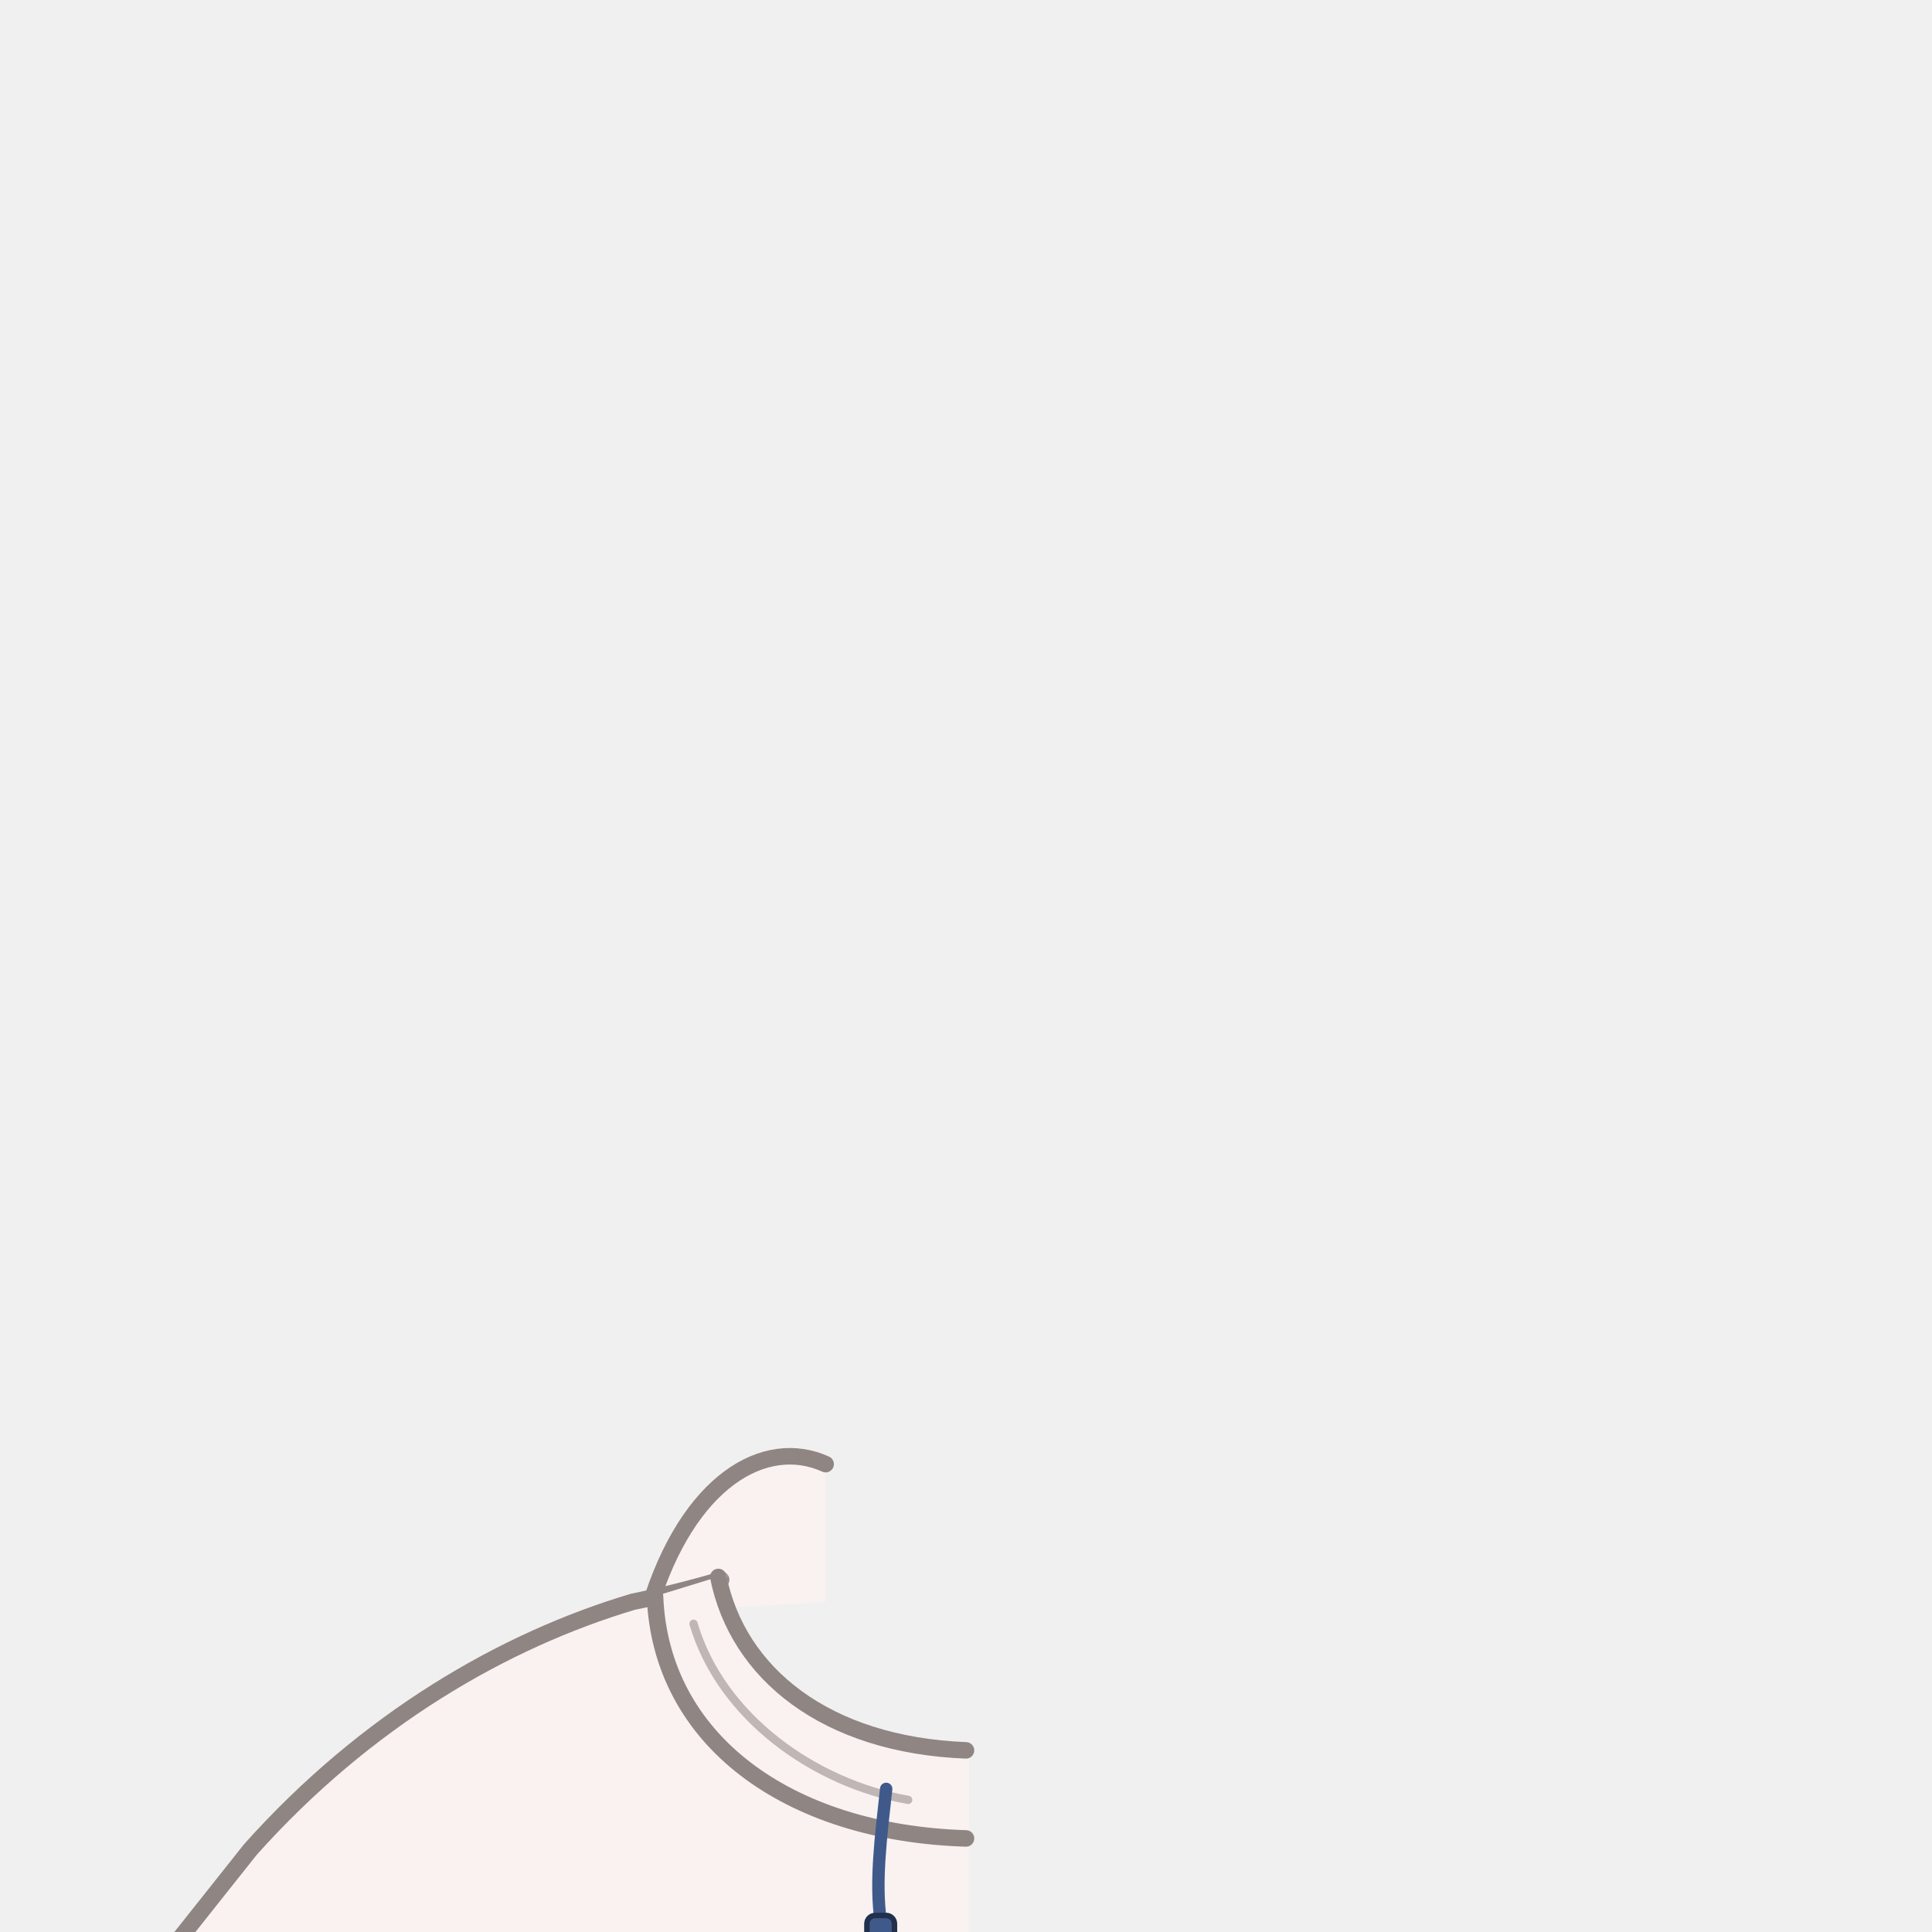
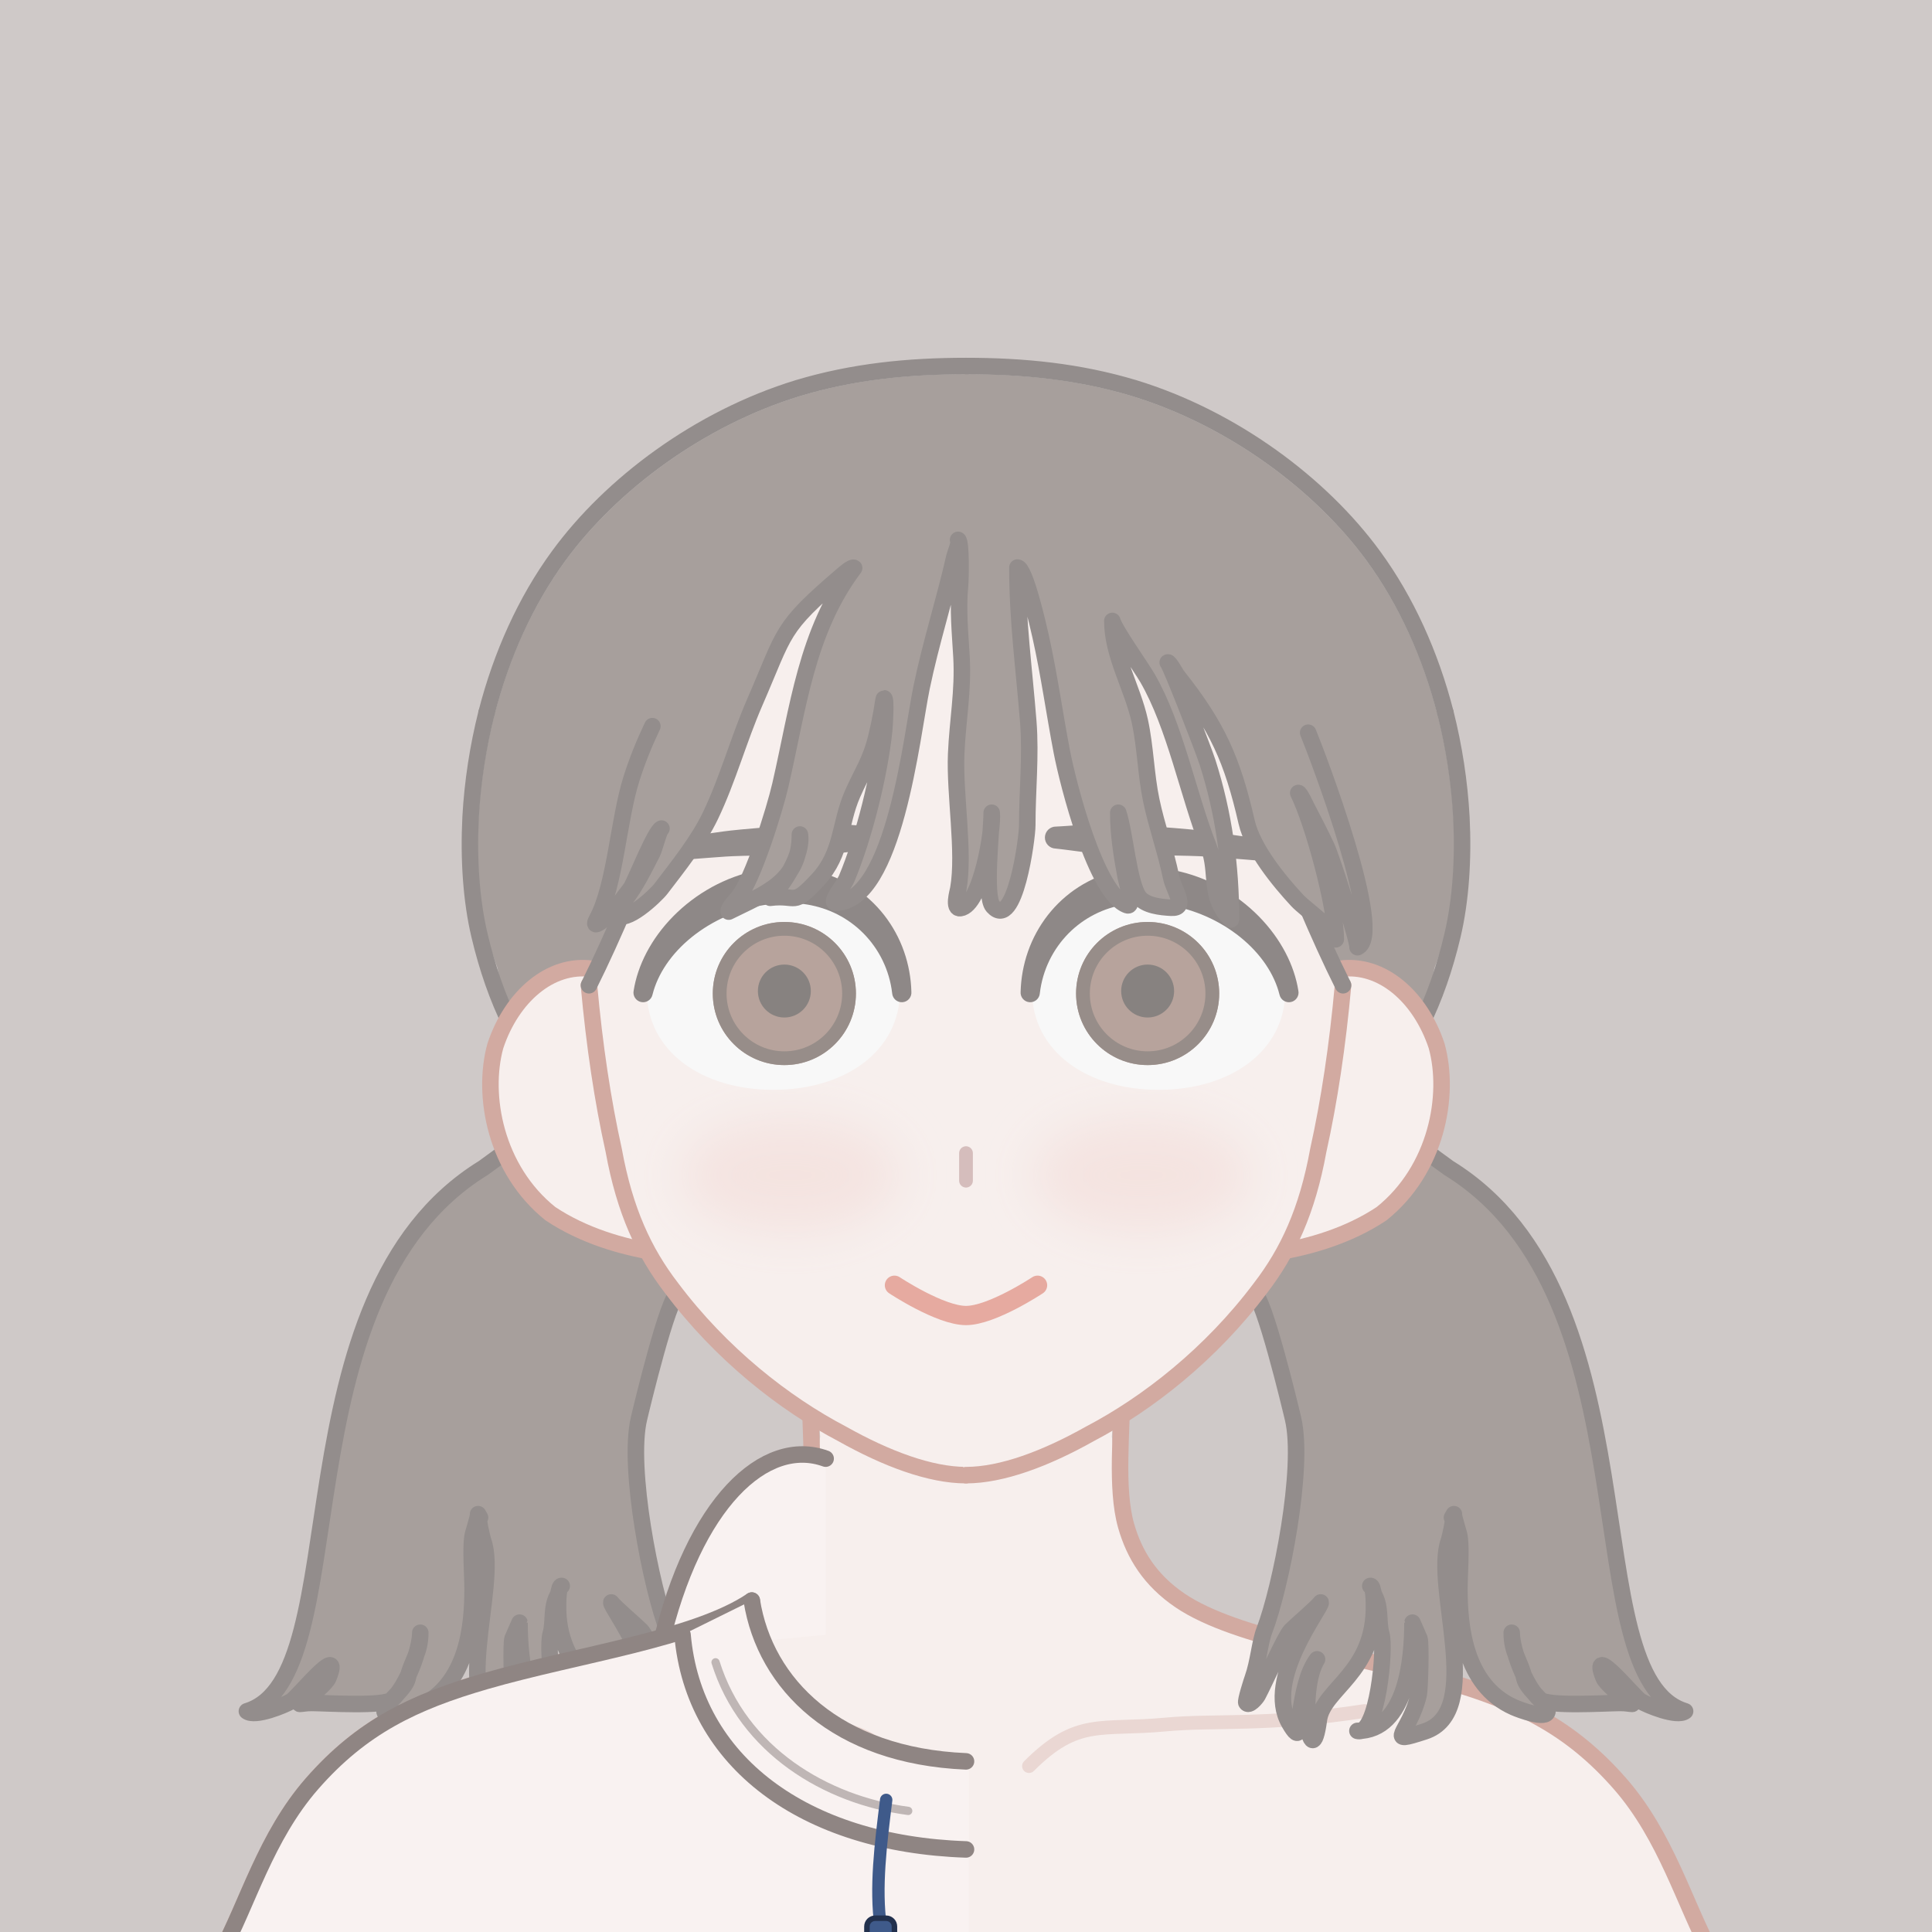
<svg xmlns="http://www.w3.org/2000/svg" width="702" height="702" viewBox="0 0 702 702">
+   <g id="_ref">
+     <g opacity="0.5">
+       <defs>
+         <clipPath id="makeup-blush-clip-path-31">
+           <path d="M215.154 389.2 L359.154 389.2 L359.154 464.8 L215.154 464.8 Z" />
+         </clipPath>
+         <filter id="makeup-blush-filter-11" filterUnits="userSpaceOnUse" x="218.154" y="377" width="138" height="100" color-interpolation-filters="sRGB">
+           <feGaussianBlur in="SourceGraphic" stdDeviation="9" color-interpolation-filters="linearRGB" />
+         </filter>
+         <clipPath id="cg-eye1">
+           <path d="M242 360 C242 338 262 326 288 326 C314 326 334 338 334 360 C334 382 314 396 288 396 C262 396 242 382 242 360 Z" fill="#ffffff" />
+         </clipPath>
+       </defs>
+       <rect width="702" height="702" fill="#ada19f" />
+       <g data-layer="body">
+         <g>
+           <g>
+             <path d="M296 490 L298 522 C293.615 554.385 304.615 564.885 259.333 589.667 L210.333 604.167 C118.615 622.385 119.615 639.385 96.5 675.5 L80.5 709 L352 712 L352 490 Z" fill="#fdeeea" />
+             <path d="M80.177 709.772 C89.948 691.718 96.554 667.356 113.323 648.166 C131.428 627.449 150.416 618.37 176.588 610.801 C209.733 601.215 252.656 595.455 273.168 581.575 C284.163 574.134 289.86 564.776 292.817 554.408 C296.711 540.759 294.236 520.005 294.407 505.93 C294.426 504.332 294.448 497.885 294.448 490.885" fill="none" stroke="#b46352" stroke-width="6" stroke-linecap="round" stroke-linejoin="round" />
+             <path d="M206.199 621.718 C242.115 627.218 260.37 624.907 278.628 626.62 C302.176 628.831 310.481 624.084 328.115 641.718" fill="none" stroke="#b46352" stroke-width="5" stroke-linecap="round" opacity="0.35" />
+           </g>
+         </g>
+         <g transform="translate(702 0) scale(-1 1)">
+           <g>
+             <path d="M296 490 L298 522 C293.615 554.385 304.615 564.885 259.333 589.667 L210.333 604.167 C118.615 622.385 119.615 639.385 96.5 675.5 L80.5 709 L352 712 L352 490 Z" fill="#fdeeea" />
+             <path d="M80.177 709.772 C89.948 691.718 96.554 667.356 113.323 648.166 C131.428 627.449 150.416 618.37 176.588 610.801 C209.733 601.215 252.656 595.455 273.168 581.575 C284.163 574.134 289.86 564.776 292.817 554.408 C296.711 540.759 294.236 520.005 294.407 505.93 C294.426 504.332 294.448 497.885 294.448 490.885" fill="none" stroke="#b46352" stroke-width="6" stroke-linecap="round" stroke-linejoin="round" />
+             <path d="M206.199 621.718 C242.115 627.218 260.37 624.907 278.628 626.62 C302.176 628.831 310.481 624.084 328.115 641.718" fill="none" stroke="#b46352" stroke-width="5" stroke-linecap="round" opacity="0.35" />
+           </g>
+         </g>
+       </g>
+       <g data-layer="hairMid">
+         <g>
+           <g>
+             <path d="M246.346 470.051 C252.058 457.884 251.33 448.199 243.07 434.669 C238.956 426.719 237.325 420.839 228.711 415.289 C206.623 401.069 195.92 409.499 175.625 424.389 C99.328 471.409 130.552 609.403 89.711 621.793 C92.696 624.063 103.403 619.583 105.822 618.153 C108.255 616.713 124.757 596.133 119.336 609.653 C118.582 611.533 113.631 615.683 111.427 617.133 C106.635 620.283 109.057 618.723 113.403 618.773 C118.927 618.823 139.489 620.153 142.388 617.583 C147.818 612.773 152.711 599.273 152.711 593.263 C152.711 600.773 149.385 603.763 148.149 609.773 C147.304 613.873 139.593 619.023 139.706 621.733 C139.843 625.043 149.803 621.283 151.883 620.363 C170.299 612.233 171.711 589.693 171.711 577.413 C171.711 572.163 170.979 563.063 171.67 558.353 C171.876 556.953 173.9 551.093 173.711 550.173 C173.96 550.589 174.197 551.005 174.421 551.422 L174.11 550.922 C173.439 551.258 175.192 558.829 175.579 559.922 C181.477 576.576 162.297 622.015 184.409 629.153 C199.261 633.947 190.038 630.137 186.546 615.971 C186.03 613.875 185.61 597.159 186.226 595.409 C186.446 594.785 188.796 589.666 188.777 589.589 C188.777 602.195 190.785 628.922 208.777 628.922 C201.455 630.753 198.534 598.933 200.068 593.773 C201.338 589.499 200.169 584.271 202.538 579.84 C203.243 578.52 203.238 576.081 204.11 576.256 C202.849 576.003 202.797 581.895 202.777 582.922 C202.285 607.842 221.252 613.552 222.777 624.922 C225.695 646.676 230.392 614.04 223.444 602.922 C227.157 607.873 228.466 615.721 229.444 621.589 C230.324 626.871 228.975 634.026 233.57 626.033 C242.692 610.164 221.67 584.015 222.11 582.256 C223.525 584.142 230.728 590.225 232.983 592.471 C235.024 594.505 242.514 611.398 245.016 616.038 C245.475 616.889 248.24 620.248 249.146 618.672 C249.502 618.052 247.263 611.007 246.804 609.719 C244.719 603.857 244.271 596.797 242.595 592.453 C236.61 576.947 227.965 533.366 232.163 515.515 C233.177 511.198 242.851 470.916 246.346 470.051 Z" fill="#5d4e48" stroke="#352a27" stroke-width="6" stroke-linecap="round" stroke-linejoin="round" />
+           </g>
+         </g>
+         <g transform="translate(702 0) scale(-1 1)">
+           <g>
+             <path d="M246.346 470.051 C252.058 457.884 251.33 448.199 243.07 434.669 C238.956 426.719 237.325 420.839 228.711 415.289 C206.623 401.069 195.92 409.499 175.625 424.389 C99.328 471.409 130.552 609.403 89.711 621.793 C92.696 624.063 103.403 619.583 105.822 618.153 C108.255 616.713 124.757 596.133 119.336 609.653 C118.582 611.533 113.631 615.683 111.427 617.133 C106.635 620.283 109.057 618.723 113.403 618.773 C118.927 618.823 139.489 620.153 142.388 617.583 C147.818 612.773 152.711 599.273 152.711 593.263 C152.711 600.773 149.385 603.763 148.149 609.773 C147.304 613.873 139.593 619.023 139.706 621.733 C139.843 625.043 149.803 621.283 151.883 620.363 C170.299 612.233 171.711 589.693 171.711 577.413 C171.711 572.163 170.979 563.063 171.67 558.353 C171.876 556.953 173.9 551.093 173.711 550.173 C173.96 550.589 174.197 551.005 174.421 551.422 L174.11 550.922 C173.439 551.258 175.192 558.829 175.579 559.922 C181.477 576.576 162.297 622.015 184.409 629.153 C199.261 633.947 190.038 630.137 186.546 615.971 C186.03 613.875 185.61 597.159 186.226 595.409 C186.446 594.785 188.796 589.666 188.777 589.589 C188.777 602.195 190.785 628.922 208.777 628.922 C201.455 630.753 198.534 598.933 200.068 593.773 C201.338 589.499 200.169 584.271 202.538 579.84 C203.243 578.52 203.238 576.081 204.11 576.256 C202.849 576.003 202.797 581.895 202.777 582.922 C202.285 607.842 221.252 613.552 222.777 624.922 C225.695 646.676 230.392 614.04 223.444 602.922 C227.157 607.873 228.466 615.721 229.444 621.589 C230.324 626.871 228.975 634.026 233.57 626.033 C242.692 610.164 221.67 584.015 222.11 582.256 C223.525 584.142 230.728 590.225 232.983 592.471 C235.024 594.505 242.514 611.398 245.016 616.038 C245.475 616.889 248.24 620.248 249.146 618.672 C249.502 618.052 247.263 611.007 246.804 609.719 C244.719 603.857 244.271 596.797 242.595 592.453 C236.61 576.947 227.965 533.366 232.163 515.515 C233.177 511.198 242.851 470.916 246.346 470.051 Z" fill="#5d4e48" stroke="#352a27" stroke-width="6" stroke-linecap="round" stroke-linejoin="round" />
+           </g>
+         </g>
+       </g>
+       <g data-layer="hairBase">
+         <g>
+           <g>
+             <path d="M352 381.448 L352 135.951 L351.016 135.951 C330.344 135.951 310.656 137.919 290.968 143.826 C255.53 154.654 224.03 178.279 205.327 203.873 C186.623 229.467 175.795 262.936 173.826 297.39 C172.842 317.077 174.811 336.765 180.717 351.531 C182.027 358.081 184.209 364.632 187.262 370.602 C187.365 370.682 201.168 393.038 203.562 396.448 C204.832 398.257 211.612 404.019 213.517 405.842 C223.248 415.153 227.833 417.061 239.562 423.948 C253.821 432.321 287.168 441.633 303.192 437.819 C328.028 431.907 350.54 430.17 351.074 398.222 C351.102 396.519 351.452 381.949 352 381.448 Z" fill="#5d4e48" />
+           </g>
+           <g>
+             <path d="M351 133 C330 133 310 135 290 141 C254 152 222 176 203 202 C191 218.4 182.2 238 176.8 259" fill="none" stroke="#352a27" stroke-width="6" stroke-linecap="round" stroke-linejoin="round" />
+           </g>
+           <g>
+             <path d="M176.8 259 C173.7 271.3 171.7 284.1 171 297 C170.247 312.067 171.196 327.134 174.275 340.064 C179.731 362.97 189.199 384.12 205.639 400.625 C218.159 413.194 231.61 422.103 248.042 428.491 C248.47 428.658 248.896 428.816 249.319 428.964 C252.635 430.122 260.334 430.818 262.896 432.282" fill="none" stroke="#352a27" stroke-width="6" stroke-linecap="round" stroke-linejoin="round" />
+           </g>
+         </g>
+         <g transform="translate(702 0) scale(-1 1)">
+           <g>
+             <path d="M352 381.448 L352 135.951 L351.016 135.951 C330.344 135.951 310.656 137.919 290.968 143.826 C255.53 154.654 224.03 178.279 205.327 203.873 C186.623 229.467 175.795 262.936 173.826 297.39 C172.842 317.077 174.811 336.765 180.717 351.531 C182.027 358.081 184.209 364.632 187.262 370.602 C187.365 370.682 201.168 393.038 203.562 396.448 C204.832 398.257 211.612 404.019 213.517 405.842 C223.248 415.153 227.833 417.061 239.562 423.948 C253.821 432.321 287.168 441.633 303.192 437.819 C328.028 431.907 350.54 430.17 351.074 398.222 C351.102 396.519 351.452 381.949 352 381.448 Z" fill="#5d4e48" />
+           </g>
+           <g>
+             <path d="M351 133 C330 133 310 135 290 141 C254 152 222 176 203 202 C191 218.4 182.2 238 176.8 259" fill="none" stroke="#352a27" stroke-width="6" stroke-linecap="round" stroke-linejoin="round" />
+           </g>
+           <g>
+             <path d="M176.8 259 C173.7 271.3 171.7 284.1 171 297 C170.247 312.067 171.196 327.134 174.275 340.064 C179.731 362.97 189.199 384.12 205.639 400.625 C218.159 413.194 231.61 422.103 248.042 428.491 C248.47 428.658 248.896 428.816 249.319 428.964 C252.635 430.122 260.334 430.818 262.896 432.282" fill="none" stroke="#352a27" stroke-width="6" stroke-linecap="round" stroke-linejoin="round" />
+           </g>
+         </g>
+       </g>
+       <g data-layer="ear">
+         <g>
+           <g>
+             <path d="M215 352 C200 350 186 362 180 380 C175 398 180 425 200 441 C212 449 226 453 238 455 L225 380 Z" fill="#fdeeea" />
+             <path d="M215 352 C200 350 186 362 180 380 C175 398 180 425 200 441 C212 449 226 453 238 455" fill="none" stroke="#b46352" stroke-width="6" stroke-linecap="round" stroke-linejoin="round" />
+           </g>
+         </g>
+         <g transform="translate(702 0) scale(-1 1)">
+           <g>
+             <path d="M215 352 C200 350 186 362 180 380 C175 398 180 425 200 441 C212 449 226 453 238 455 L225 380 Z" fill="#fdeeea" />
+             <path d="M215 352 C200 350 186 362 180 380 C175 398 180 425 200 441 C212 449 226 453 238 455" fill="none" stroke="#b46352" stroke-width="6" stroke-linecap="round" stroke-linejoin="round" />
+           </g>
+         </g>
+       </g>
+       <g data-layer="face">
+         <g>
+           <g>
+             <path d="M352 200 L351 200 C322 200 296 208 278 228 C262 246 250 272 240 298 C232 318 223 340 214 358 C216 380 219 400 223 418 C227 440 234 455 244 468 C262 492 285 510 306 521 C322 530 338 536 351 536 L352 536 Z" fill="#fdeeea" />
+             <path d="M214 358 C216 380 219 400 223 418 C227 440 234 455 244 468 C262 492 285 510 306 521 C322 530 338 536 351 536" fill="none" stroke="#b46352" stroke-width="6" stroke-linecap="round" stroke-linejoin="round" />
+           </g>
+         </g>
+         <g transform="translate(702 0) scale(-1 1)">
+           <g>
+             <path d="M352 200 L351 200 C322 200 296 208 278 228 C262 246 250 272 240 298 C232 318 223 340 214 358 C216 380 219 400 223 418 C227 440 234 455 244 468 C262 492 285 510 306 521 C322 530 338 536 351 536 L352 536 Z" fill="#fdeeea" />
+             <path d="M214 358 C216 380 219 400 223 418 C227 440 234 455 244 468 C262 492 285 510 306 521 C322 530 338 536 351 536" fill="none" stroke="#b46352" stroke-width="6" stroke-linecap="round" stroke-linejoin="round" />
+           </g>
+         </g>
+       </g>
+       <g data-layer="makeup">
+         <g>
+           <g>
+             <g clip-path="url(#makeup-blush-clip-path-31)">
+               <g filter="url(#makeup-blush-filter-11)">
+                 <ellipse cx="287.154" cy="427" rx="40" ry="21" fill="#f3bfb8" opacity="0.5" />
+               </g>
+             </g>
+           </g>
+         </g>
+         <g transform="translate(702 0) scale(-1 1)">
+           <g>
+             <g clip-path="url(#makeup-blush-clip-path-31)">
+               <g filter="url(#makeup-blush-filter-11)">
+                 <ellipse cx="287.154" cy="427" rx="40" ry="21" fill="#f3bfb8" opacity="0.5" />
+               </g>
+             </g>
+           </g>
+         </g>
+       </g>
+       <g data-layer="mouth">
+         <g>
+           <path d="M351 419 L351 429" fill="none" stroke="#b98a88" stroke-width="5" stroke-linecap="round" />
+         </g>
+         <g>
+           <path d="M325 467 C325 467 341.59 478 351 478 C360.41 478 377 467 377 467" fill="none" stroke="#dc6450" stroke-width="7" stroke-linecap="round" stroke-linejoin="round" />
+         </g>
+       </g>
+       <g data-layer="eye">
+         <g transform="translate(285 361) scale(1) translate(-292 -361)">
+           <path d="M242 360 C242 338 262 326 288 326 C314 326 334 338 334 360 C334 382 314 396 288 396 C262 396 242 382 242 360 Z" fill="#ffffff" />
+           <g clip-path="url(#cg-eye1)">
+             <g transform="translate(292 361) scale(0.26)">
+               <g transform="translate(-110 -110) scale(1)">
+                 <g>
+                   <circle cx="110" cy="110" r="100" fill="#7e5647" />
+                   <circle cx="110" cy="106.526" r="37" fill="#1e1410" />
+                 </g>
+               </g>
+             </g>
+             <circle cx="292" cy="361" r="23.5" fill="none" stroke="#3e2a22" stroke-width="5" />
+           </g>
+           <g>
+             <polygon points="237.252,359.897 237.551,358.24 237.883,356.76 237.941,356.513 238.406,354.792 238.803,353.526 238.951,353.061 239.578,351.317 239.962,350.368 240.28,349.584 241.058,347.862 241.344,347.294 241.925,346.127 242.867,344.408 242.928,344.314 243.885,342.708 244.617,341.579 244.985,341.016 246.164,339.343 246.569,338.814 247.417,337.698 248.568,336.29 248.745,336.08 250.15,334.489 250.84,333.764 251.624,332.938 253.169,331.426 253.251,331.357 254.778,329.959 255.664,329.208 256.451,328.542 258.188,327.176 258.338,327.071 259.976,325.871 260.978,325.193 261.816,324.627 263.713,323.445 263.884,323.351 265.648,322.334 266.723,321.768 267.619,321.299 269.636,320.333 269.832,320.251 271.687,319.443 272.839,318.994 273.747,318.642 275.844,317.917 276.12,317.835 277.977,317.271 279.259,316.935 280.089,316.72 282.225,316.252 282.674,316.172 284.386,315.867 285.904,315.658 286.538,315.572 288.676,315.367 289.401,315.327 290.829,315.25 292.642,315.226 293.004,315.221 295.029,315.28 296.147,315.36 297.018,315.423 298.974,315.649 299.642,315.754 300.899,315.956 302.839,316.351 303.092,316.412 304.736,316.824 306.239,317.271 306.592,317.373 308.418,318.001 309.548,318.446 310.23,318.713 311.993,319.495 312.749,319.869 313.708,320.347 315.391,321.276 315.82,321.534 317.035,322.277 318.624,323.341 318.745,323.424 320.158,324.467 321.316,325.4 321.654,325.667 323.091,326.923 323.903,327.696 324.47,328.235 325.79,329.602 326.297,330.172 327.055,331.028 328.256,332.499 328.49,332.806 329.392,334.018 330.352,335.425 330.465,335.582 331.471,337.186 332.122,338.33 332.409,338.828 333.281,340.508 333.67,341.338 334.08,342.214 334.808,343.949 334.992,344.434 335.468,345.715 336.057,347.505 336.088,347.599 336.571,349.304 336.901,350.668 337.014,351.126 337.388,352.973 337.543,353.928 337.688,354.817 337.915,356.668 337.962,357.21 338.072,358.537 338.153,360.357 338.146,361.044 338.006,361.715 337.737,362.346 337.35,362.913 336.861,363.394 336.286,363.769 335.65,364.026 334.976,364.153 334.29,364.146 333.618,364.006 332.987,363.737 332.42,363.35 331.94,362.861 331.564,362.286 331.308,361.65 331.18,360.976 330.952,359.311 330.741,358.141 330.667,357.75 330.321,356.221 330.125,355.498 329.911,354.712 329.435,353.212 329.326,352.918 328.903,351.751 328.295,350.262 328.289,350.247 332.186,348.915 328.346,350.404 327.667,348.922 327.122,347.855 326.963,347.551 326.209,346.222 325.793,345.553 325.404,344.931 324.546,343.673 324.313,343.364 323.644,342.461 322.641,341.211 326.581,338.437 322.758,341.37 322.695,341.298 321.707,340.166 320.806,339.215 320.678,339.088 319.611,338.057 318.914,337.435 318.503,337.07 317.368,336.138 316.918,335.8 316.202,335.257 315.002,334.422 314.826,334.316 313.769,333.636 312.455,332.862 312.429,332.847 315.575,328.126 312.628,332.973 311.255,332.235 310.187,331.716 309.949,331.605 308.63,331.03 307.86,330.729 307.304,330.513 305.949,330.043 305.483,329.903 304.56,329.62 303.179,329.254 303.067,329.233 301.785,328.941 300.369,328.674 300.36,328.676 298.901,328.459 297.886,328.344 297.468,328.298 296.013,328.186 295.393,328.162 294.522,328.124 292.996,328.113 292.886,328.117 291.308,328.156 290.115,328.224 289.625,328.251 287.955,328.397 287.555,328.445 286.26,328.598 284.767,328.824 284.542,328.856 282.84,329.164 282.225,329.296 281.147,329.526 279.48,329.94 279.412,329.953 277.697,330.432 276.975,330.658 276,330.962 274.294,331.56 274.289,331.557 272.589,332.208 271.847,332.519 270.917,332.909 269.253,333.675 269.166,333.715 266.483,328.557 269.341,333.62 267.607,334.487 266.89,334.872 265.995,335.352 264.409,336.278 264.333,336.322 261.3,331.723 264.49,336.215 262.858,337.24 262.157,337.711 261.347,338.255 259.821,339.363 259.808,339.373 256.523,335.37 259.946,339.255 258.454,340.418 257.716,341.032 257.083,341.559 255.762,342.739 255.685,342.806 254.501,343.949 253.647,344.833 253.301,345.188 252.159,346.459 251.834,346.845 251.082,347.752 250.048,349.104 250.03,349.127 246.472,346.733 250.12,348.988 249.134,350.389 248.514,351.347 248.254,351.743 247.457,353.088 247.132,353.691 246.724,354.451 246.056,355.833 245.922,356.135 245.462,357.208 244.942,358.578 244.909,358.668 244.488,359.962 244.081,361.436 243.865,362.087 243.527,362.684 243.078,363.203 242.537,363.625 241.924,363.933 241.262,364.116 240.578,364.166 239.897,364.081 239.246,363.865 238.649,363.527 238.13,363.078 237.708,362.537 237.4,361.924 237.218,361.262 237.168,360.578" fill="#2b201d" />
+           </g>
+         </g>
+         <g transform="translate(702 0) scale(-1 1)">
+           <g transform="translate(285 361) scale(1) translate(-292 -361)">
+             <path d="M242 360 C242 338 262 326 288 326 C314 326 334 338 334 360 C334 382 314 396 288 396 C262 396 242 382 242 360 Z" fill="#ffffff" />
+             <g clip-path="url(#cg-eye1)">
+               <g transform="translate(292 361) scale(0.26)">
+                 <g transform="translate(-110 -110) scale(1)">
+                   <g>
+                     <circle cx="110" cy="110" r="100" fill="#7e5647" />
+                     <circle cx="110" cy="106.526" r="37" fill="#1e1410" />
+                   </g>
+                 </g>
+               </g>
+               <circle cx="292" cy="361" r="23.5" fill="none" stroke="#3e2a22" stroke-width="5" />
+             </g>
+             <g>
+               <polygon points="237.252,359.897 237.551,358.24 237.883,356.76 237.941,356.513 238.406,354.792 238.803,353.526 238.951,353.061 239.578,351.317 239.962,350.368 240.28,349.584 241.058,347.862 241.344,347.294 241.925,346.127 242.867,344.408 242.928,344.314 243.885,342.708 244.617,341.579 244.985,341.016 246.164,339.343 246.569,338.814 247.417,337.698 248.568,336.29 248.745,336.08 250.15,334.489 250.84,333.764 251.624,332.938 253.169,331.426 253.251,331.357 254.778,329.959 255.664,329.208 256.451,328.542 258.188,327.176 258.338,327.071 259.976,325.871 260.978,325.193 261.816,324.627 263.713,323.445 263.884,323.351 265.648,322.334 266.723,321.768 267.619,321.299 269.636,320.333 269.832,320.251 271.687,319.443 272.839,318.994 273.747,318.642 275.844,317.917 276.12,317.835 277.977,317.271 279.259,316.935 280.089,316.72 282.225,316.252 282.674,316.172 284.386,315.867 285.904,315.658 286.538,315.572 288.676,315.367 289.401,315.327 290.829,315.25 292.642,315.226 293.004,315.221 295.029,315.28 296.147,315.36 297.018,315.423 298.974,315.649 299.642,315.754 300.899,315.956 302.839,316.351 303.092,316.412 304.736,316.824 306.239,317.271 306.592,317.373 308.418,318.001 309.548,318.446 310.23,318.713 311.993,319.495 312.749,319.869 313.708,320.347 315.391,321.276 315.82,321.534 317.035,322.277 318.624,323.341 318.745,323.424 320.158,324.467 321.316,325.4 321.654,325.667 323.091,326.923 323.903,327.696 324.47,328.235 325.79,329.602 326.297,330.172 327.055,331.028 328.256,332.499 328.49,332.806 329.392,334.018 330.352,335.425 330.465,335.582 331.471,337.186 332.122,338.33 332.409,338.828 333.281,340.508 333.67,341.338 334.08,342.214 334.808,343.949 334.992,344.434 335.468,345.715 336.057,347.505 336.088,347.599 336.571,349.304 336.901,350.668 337.014,351.126 337.388,352.973 337.543,353.928 337.688,354.817 337.915,356.668 337.962,357.21 338.072,358.537 338.153,360.357 338.146,361.044 338.006,361.715 337.737,362.346 337.35,362.913 336.861,363.394 336.286,363.769 335.65,364.026 334.976,364.153 334.29,364.146 333.618,364.006 332.987,363.737 332.42,363.35 331.94,362.861 331.564,362.286 331.308,361.65 331.18,360.976 330.952,359.311 330.741,358.141 330.667,357.75 330.321,356.221 330.125,355.498 329.911,354.712 329.435,353.212 329.326,352.918 328.903,351.751 328.295,350.262 328.289,350.247 332.186,348.915 328.346,350.404 327.667,348.922 327.122,347.855 326.963,347.551 326.209,346.222 325.793,345.553 325.404,344.931 324.546,343.673 324.313,343.364 323.644,342.461 322.641,341.211 326.581,338.437 322.758,341.37 322.695,341.298 321.707,340.166 320.806,339.215 320.678,339.088 319.611,338.057 318.914,337.435 318.503,337.07 317.368,336.138 316.918,335.8 316.202,335.257 315.002,334.422 314.826,334.316 313.769,333.636 312.455,332.862 312.429,332.847 315.575,328.126 312.628,332.973 311.255,332.235 310.187,331.716 309.949,331.605 308.63,331.03 307.86,330.729 307.304,330.513 305.949,330.043 305.483,329.903 304.56,329.62 303.179,329.254 303.067,329.233 301.785,328.941 300.369,328.674 300.36,328.676 298.901,328.459 297.886,328.344 297.468,328.298 296.013,328.186 295.393,328.162 294.522,328.124 292.996,328.113 292.886,328.117 291.308,328.156 290.115,328.224 289.625,328.251 287.955,328.397 287.555,328.445 286.26,328.598 284.767,328.824 284.542,328.856 282.84,329.164 282.225,329.296 281.147,329.526 279.48,329.94 279.412,329.953 277.697,330.432 276.975,330.658 276,330.962 274.294,331.56 274.289,331.557 272.589,332.208 271.847,332.519 270.917,332.909 269.253,333.675 269.166,333.715 266.483,328.557 269.341,333.62 267.607,334.487 266.89,334.872 265.995,335.352 264.409,336.278 264.333,336.322 261.3,331.723 264.49,336.215 262.858,337.24 262.157,337.711 261.347,338.255 259.821,339.363 259.808,339.373 256.523,335.37 259.946,339.255 258.454,340.418 257.716,341.032 257.083,341.559 255.762,342.739 255.685,342.806 254.501,343.949 253.647,344.833 253.301,345.188 252.159,346.459 251.834,346.845 251.082,347.752 250.048,349.104 250.03,349.127 246.472,346.733 250.12,348.988 249.134,350.389 248.514,351.347 248.254,351.743 247.457,353.088 247.132,353.691 246.724,354.451 246.056,355.833 245.922,356.135 245.462,357.208 244.942,358.578 244.909,358.668 244.488,359.962 244.081,361.436 243.865,362.087 243.527,362.684 243.078,363.203 242.537,363.625 241.924,363.933 241.262,364.116 240.578,364.166 239.897,364.081 239.246,363.865 238.649,363.527 238.13,363.078 237.708,362.537 237.4,361.924 237.218,361.262 237.168,360.578" fill="#2b201d" />
+             </g>
+           </g>
+         </g>
+       </g>
+       <g data-layer="hairLine">
+         <g>
+           <g>
+             <path d="M351 200 C322 200 296 208 278 228 C262 246 250 272 240 298 C232 318 223 340 214 358" fill="none" stroke="#352a27" stroke-width="6" stroke-linecap="round" stroke-linejoin="round" />
+           </g>
+         </g>
+         <g transform="translate(702 0) scale(-1 1)">
+           <g>
+             <path d="M351 200 C322 200 296 208 278 228 C262 246 250 272 240 298 C232 318 223 340 214 358" fill="none" stroke="#352a27" stroke-width="6" stroke-linecap="round" stroke-linejoin="round" />
+           </g>
+         </g>
+       </g>
+       <g data-layer="brow">
+         <g>
+           <g transform="translate(-7 0)">
+             <g>
+               <g>
+                 <path d="M251.563 304.691 L255.184 304.191 L258.804 303.682 L262.422 303.165 L264.202 302.909 L266.052 302.647 L269.671 302.131 L269.885 302.102 L272.476 301.783 L273.478 301.681 L276.448 301.377 L277.18 301.313 L280.822 300.993 L282.158 300.878 L284.513 300.7 L288.158 300.433 L290.032 300.3 L291.841 300.188 L295.489 299.974 L299.137 299.777 L300.11 299.728 L302.817 299.614 L306.468 299.48 L307.714 299.451 L308.96 299.444 L310.208 299.458 L311.456 299.489 L312.704 299.536 L312.854 299.541 L313.976 299.599 L315.225 299.674 L316.474 299.757 L317.723 299.845 L318.973 299.935 L320.222 300.025 L321.471 300.113 L322.72 300.195 L323.969 300.27 L325.218 300.335 L326 300.389 L326.757 300.595 L327.459 300.945 L328.079 301.424 L328.594 302.016 L328.983 302.696 L329.232 303.44 L329.332 304.218 L329.277 305 L329.072 305.757 L328.722 306.459 L328.242 307.079 L327.651 307.594 L326.97 307.983 L326.227 308.232 L325.449 308.332 L324.206 308.469 L322.964 308.615 L321.721 308.77 L320.479 308.93 L319.237 309.092 L317.995 309.254 L316.753 309.414 L315.511 309.568 L314.268 309.715 L313.174 309.837 L313.048 309.852 L311.806 309.982 L310.563 310.096 L309.319 310.193 L308.075 310.27 L306.83 310.324 L303.178 310.433 L300.499 310.499 L299.554 310.524 L295.901 310.61 L292.247 310.679 L290.471 310.706 L288.629 310.744 L284.975 310.81 L282.661 310.845 L281.367 310.876 L277.713 310.959 L277.043 310.972 L274.124 311.073 L273.212 311.102 L270.782 311.231 L270.649 311.24 L267.003 311.504 L265.15 311.639 L263.368 311.774 L259.724 312.055 L256.08 312.344 L252.437 312.643 L251.653 312.652 L250.882 312.507 L250.154 312.215 L249.497 311.787 L248.937 311.239 L248.494 310.592 L248.186 309.871 L248.024 309.103 L248.015 308.319 L248.159 307.549 L248.451 306.821 L248.88 306.164 L249.428 305.603 L250.075 305.16 L250.796 304.852 Z" fill="#352a27" />
+               </g>
+             </g>
+           </g>
+         </g>
+         <g transform="translate(702 0) scale(-1 1)">
+           <g transform="translate(-7 0)">
+             <g>
+               <g>
+                 <path d="M251.563 304.691 L255.184 304.191 L258.804 303.682 L262.422 303.165 L264.202 302.909 L266.052 302.647 L269.671 302.131 L269.885 302.102 L272.476 301.783 L273.478 301.681 L276.448 301.377 L277.18 301.313 L280.822 300.993 L282.158 300.878 L284.513 300.7 L288.158 300.433 L290.032 300.3 L291.841 300.188 L295.489 299.974 L299.137 299.777 L300.11 299.728 L302.817 299.614 L306.468 299.48 L307.714 299.451 L308.96 299.444 L310.208 299.458 L311.456 299.489 L312.704 299.536 L312.854 299.541 L313.976 299.599 L315.225 299.674 L316.474 299.757 L317.723 299.845 L318.973 299.935 L320.222 300.025 L321.471 300.113 L322.72 300.195 L323.969 300.27 L325.218 300.335 L326 300.389 L326.757 300.595 L327.459 300.945 L328.079 301.424 L328.594 302.016 L328.983 302.696 L329.232 303.44 L329.332 304.218 L329.277 305 L329.072 305.757 L328.722 306.459 L328.242 307.079 L327.651 307.594 L326.97 307.983 L326.227 308.232 L325.449 308.332 L324.206 308.469 L322.964 308.615 L321.721 308.77 L320.479 308.93 L319.237 309.092 L317.995 309.254 L316.753 309.414 L315.511 309.568 L314.268 309.715 L313.174 309.837 L313.048 309.852 L311.806 309.982 L310.563 310.096 L309.319 310.193 L308.075 310.27 L306.83 310.324 L303.178 310.433 L300.499 310.499 L299.554 310.524 L295.901 310.61 L292.247 310.679 L290.471 310.706 L288.629 310.744 L284.975 310.81 L282.661 310.845 L281.367 310.876 L277.713 310.959 L277.043 310.972 L274.124 311.073 L273.212 311.102 L270.782 311.231 L270.649 311.24 L267.003 311.504 L265.15 311.639 L263.368 311.774 L259.724 312.055 L256.08 312.344 L252.437 312.643 L251.653 312.652 L250.882 312.507 L250.154 312.215 L249.497 311.787 L248.937 311.239 L248.494 310.592 L248.186 309.871 L248.024 309.103 L248.015 308.319 L248.159 307.549 L248.451 306.821 L248.88 306.164 L249.428 305.603 L250.075 305.16 L250.796 304.852 Z" fill="#352a27" />
+               </g>
+             </g>
+           </g>
+         </g>
+       </g>
+       <g data-layer="hairFront">
+         <g>
+           <path d="M305.733 186.817 C294.238 185.54 240.866 243.136 241.784 255.077 C240.674 255.077 237.645 262.575 237.04 263.852 C234.006 270.261 231.637 276.089 229.473 282.854 C224.722 297.701 223.528 321.784 216.907 333.952 C213.407 340.387 226.108 328.123 227.076 326.931 C230.866 322.261 234.236 315.291 237.026 309.901 C237.795 308.414 239.601 301.249 240.347 301.062 C238.166 301.789 231.236 319.065 229.51 322.228 C228.435 324.198 222.587 330.215 224.114 332.172 C227.041 335.923 238.104 325.612 240.196 322.868 C246.435 314.684 253.72 305.622 258.158 296.348 C264.504 283.087 268.361 268.689 274.232 255.207 C285.615 229.07 283.667 227.563 306.559 207.951 C307.048 207.532 310.213 204.734 310.855 205.376 C293.499 228.518 289.976 257.37 283.538 285.296 C281.488 294.185 273.607 319.587 268.207 326.141 C267.544 326.945 264.43 330.199 264.777 331.241 C277.93 324.664 290.644 320.536 290.644 303.218 C291.831 310.342 284.732 321.345 279.866 326.211 C289.86 324.962 287.816 329.767 297.21 319.63 C306.148 309.986 304.963 299.465 309.748 288.529 C313.292 280.43 316.178 276.925 318.446 267.693 C319.185 264.684 319.812 261.647 320.355 258.597 C320.424 258.212 321.049 253.73 321.241 253.739 C322.041 253.778 321.459 263.522 321.267 265.378 C319.582 281.592 313.948 304.242 307.629 319.276 C306.566 321.805 301.179 328.09 303.757 328.022 C325.032 327.462 331.26 267.224 334.852 249.846 C338.256 233.382 343.222 218.146 346.833 202.12 C347.04 201.199 348.955 196.711 348.126 196.158 C349.332 196.882 349.042 210.643 348.838 212.748 C347.986 221.541 348.873 229.957 349.364 238.732 C350.059 251.146 347.934 261.835 347.429 273.987 C346.822 288.613 350.548 309.592 348.214 322.887 C348.019 323.996 346.115 330.372 348.956 329.987 C356.523 328.961 360.983 301.091 360.341 295.314 C360.341 301.626 357.532 325.715 360.781 329.339 C368.735 338.212 373.266 304.663 373.26 299.881 C373.244 287.329 374.612 274.748 373.625 262.205 C372.119 243.085 369.682 225.736 369.682 206.217 C372.447 206.217 377.315 227.653 378.113 231.217 C381.227 245.136 383.138 259.223 385.834 273.211 C388.027 284.591 398.193 324.903 409.55 328.915 C412.213 329.855 409.257 319.897 409.014 318.59 C407.58 310.88 406.327 303.174 406.327 295.314 C408.779 302.672 410.148 320.777 413.814 325.876 C416.14 329.11 421.92 329.642 425.582 329.831 C431.62 330.142 426.496 323.463 425.524 318.748 C423.574 309.293 420.279 300.128 418.333 290.862 C416.338 281.36 416.222 271.498 414.15 262.002 C411.517 249.936 404.171 238.046 404.171 225.617 C405.173 229.13 414.446 242.077 416.925 246.355 C427.031 263.799 431.618 288.458 439.142 307.65 C442.904 317.245 438.783 325.616 447.282 334.115 C447.282 314.589 444.715 295.595 438.753 276.97 C437.283 272.379 425.183 241.242 424.29 240.706 C424.807 240.319 427.309 244.95 427.741 245.494 C442.366 263.88 447.776 276.073 452.977 298.72 C455.206 308.428 464.679 320.01 471.403 327.241 C474.338 330.396 485.364 338.029 485.364 341.3 C485.364 329.474 477.065 298.835 471.712 288.129 C472.243 287.864 474.524 292.787 474.638 293.005 C477.16 297.83 479.675 302.689 481.992 307.615 C484.148 312.198 493.676 342.547 493.268 344.174 C503.573 339.594 488.121 298.181 484.828 290.231 C478.386 274.676 474.483 257.911 467.253 242.781 C465.382 238.865 451.556 218.197 449.438 218.432 C447.864 219.831 447.717 219.032 447.38 217.507 C446.158 211.982 429.112 200.262 424.29 195.439 L425.008 195.439" fill="#5d4e48" />
+           <path d="M237.04 263.852 C234.006 270.261 231.637 276.089 229.473 282.854 C224.722 297.701 223.528 321.784 216.907 333.952 C213.407 340.387 226.108 328.123 227.076 326.931 C230.866 322.261 234.236 315.291 237.026 309.901 C237.795 308.414 239.601 301.249 240.347 301.062 C238.166 301.789 231.236 319.065 229.51 322.228 C228.435 324.198 222.587 330.215 224.114 332.172 C227.041 335.923 238.104 325.612 240.196 322.868 C246.435 314.684 253.72 305.622 258.158 296.348 C264.504 283.087 268.361 268.689 274.232 255.207 C285.615 229.07 283.167 228.563 306.059 208.951 C306.548 208.532 309.713 205.734 310.355 206.376 C292.999 229.518 289.976 257.37 283.538 285.296 C281.488 294.185 273.607 319.587 268.207 326.141 C267.544 326.945 264.43 330.199 264.777 331.241 C277.93 324.664 290.644 320.536 290.644 303.218 C291.831 310.342 284.732 321.345 279.866 326.211 C289.86 324.962 287.816 329.767 297.21 319.63 C306.148 309.986 304.963 299.465 309.748 288.529 C313.292 280.43 316.178 276.925 318.446 267.693 C319.185 264.684 319.812 261.647 320.355 258.597 C320.424 258.212 321.049 253.73 321.241 253.739 C322.041 253.778 321.459 263.522 321.267 265.378 C319.582 281.592 313.948 304.242 307.629 319.276 C306.566 321.805 301.179 328.09 303.757 328.022 C325.032 327.462 331.26 267.224 334.852 249.846 C338.256 233.382 343.222 218.146 346.833 202.12 C347.04 201.199 348.955 196.711 348.126 196.158 C349.332 196.882 349.042 210.643 348.838 212.748 C347.986 221.541 348.873 229.957 349.364 238.732 C350.059 251.146 347.934 261.835 347.429 273.987 C346.822 288.613 350.548 309.592 348.214 322.887 C348.019 323.996 346.115 330.372 348.956 329.987 C356.523 328.961 360.983 301.091 360.341 295.314 C360.341 301.626 357.532 325.715 360.781 329.339 C368.735 338.212 373.266 304.663 373.26 299.881 C373.244 287.329 374.612 274.748 373.625 262.205 C372.119 243.085 369.682 225.736 369.682 206.217 C372.447 206.217 377.315 227.653 378.113 231.217 C381.227 245.136 383.138 259.223 385.834 273.211 C388.027 284.591 398.193 324.903 409.55 328.915 C412.213 329.855 409.257 319.897 409.014 318.59 C407.58 310.88 406.327 303.174 406.327 295.314 C408.779 302.672 410.148 320.777 413.814 325.876 C416.14 329.11 421.92 329.642 425.582 329.831 C431.62 330.142 426.496 323.463 425.524 318.748 C423.574 309.293 420.279 300.128 418.333 290.862 C416.338 281.36 416.222 271.498 414.15 262.002 C411.517 249.936 404.171 238.046 404.171 225.617 C405.173 229.13 414.446 242.077 416.925 246.355 C427.031 263.799 431.618 288.458 439.142 307.65 C442.904 317.245 438.783 325.616 447.282 334.115 C447.282 314.589 444.715 295.595 438.753 276.97 C437.283 272.379 425.183 241.242 424.29 240.706 C424.807 240.319 427.309 244.95 427.741 245.494 C442.366 263.88 447.776 276.073 452.977 298.72 C455.206 308.428 464.679 320.01 471.403 327.241 C474.338 330.396 485.364 338.029 485.364 341.3 C485.364 329.474 477.065 298.835 471.712 288.129 C472.243 287.864 474.524 292.787 474.638 293.005 C477.16 297.83 479.675 302.689 481.992 307.615 C484.148 312.198 493.676 342.547 493.268 344.174 C503.573 339.594 478.621 274.181 475.328 266.231" fill="none" stroke="#352a27" stroke-width="6" stroke-linecap="round" stroke-linejoin="round" />
+         </g>
+       </g>
+     </g>
+   </g>
  <g id="hairBack-half">
-     <path d="M300 534 C278 522 248 538 234 586 L300 582 Z" fill="#f9f2f1" />
-     <path d="M300 532 C278 522 250 538 236 584" fill="none" stroke="#8f8583" stroke-width="6" stroke-linecap="round" stroke-linejoin="round" />
+     <path d="M300 530 C278 522 252 546 238 600 L300 594 Z" fill="#f9f2f1" />
+     <path d="M300 530 C278 522 252 546 240 598" fill="none" stroke="#8f8583" stroke-width="6" stroke-linecap="round" stroke-linejoin="round" />
  </g>
  <g id="half">
-     <path d="M262 574 C252 577 240 580 230 582 C183 596 133 625 91 672 L60 712 L352 712 L352 636 C300 634 268 608 262 574 Z" fill="#f9f2f1" />
-     <path d="M262 574 C252 577 240 580 230 582 C183 596 133 625 91 672 L64 706" fill="none" stroke="#8f8583" stroke-width="6" stroke-linecap="round" stroke-linejoin="round" />
-     <path d="M264 572 C268 608 300 634 352 636 L352 668 C286 666 240 632 238 580 Z" fill="#f9f2f1" />
-     <path d="M261 573 C268 608 300 634 351 636" fill="none" stroke="#8f8583" stroke-width="6" stroke-linecap="round" stroke-linejoin="round" />
-     <path d="M238 580 C240 632 286 666 351 668" fill="none" stroke="#8f8583" stroke-width="6" stroke-linecap="round" stroke-linejoin="round" />
-     <path d="M252 590 C262 624 296 648 330 654" fill="none" stroke="#8f8583" stroke-width="3" stroke-linecap="round" stroke-linejoin="round" opacity=".55" />
-     <path d="M322 650 C320 668 318 684 320 698" fill="none" stroke="#3f5a8a" stroke-width="4.5" stroke-linecap="round" stroke-linejoin="round" />
-     <rect x="315" y="696" width="10" height="13" rx="3" fill="#3f5a8a" stroke="#22304d" stroke-width="2" />
+     <path d="M273.168 581.575 C252.656 595.455 209.733 601.215 176.588 610.801 C150.416 618.37 131.428 627.449 113.323 648.166 C96.554 667.356 89.948 691.718 80.177 709.772 L76 712 L352 712 L352 640 C304 638 278 612 273.168 581.575 Z" fill="#f9f2f1" />
+     <path d="M273.168 581.575 C252.656 595.455 209.733 601.215 176.588 610.801 C150.416 618.37 131.428 627.449 113.323 648.166 C96.554 667.356 89.948 691.718 80.177 709.772" fill="none" stroke="#8f8583" stroke-width="6" stroke-linecap="round" stroke-linejoin="round" />
+     <path d="M273.168 581.575 C278 612 304 638 352 640 L352 672 C292 670 252 640 248 594 Z" fill="#f9f2f1" />
+     <path d="M273.168 581.575 C278 612 304 638 351 640" fill="none" stroke="#8f8583" stroke-width="6" stroke-linecap="round" stroke-linejoin="round" />
+     <path d="M248 594 C252 640 292 670 351 672" fill="none" stroke="#8f8583" stroke-width="6" stroke-linecap="round" stroke-linejoin="round" />
+     <path d="M260 604 C270 636 300 654 330 658" fill="none" stroke="#8f8583" stroke-width="3" stroke-linecap="round" stroke-linejoin="round" opacity=".55" />
+     <path d="M322 654 C320 670 318 686 320 700" fill="none" stroke="#3f5a8a" stroke-width="4.5" stroke-linecap="round" stroke-linejoin="round" />
+     <rect x="315" y="697" width="10" height="13" rx="3" fill="#3f5a8a" stroke="#22304d" stroke-width="2" />
  </g>
</svg>
